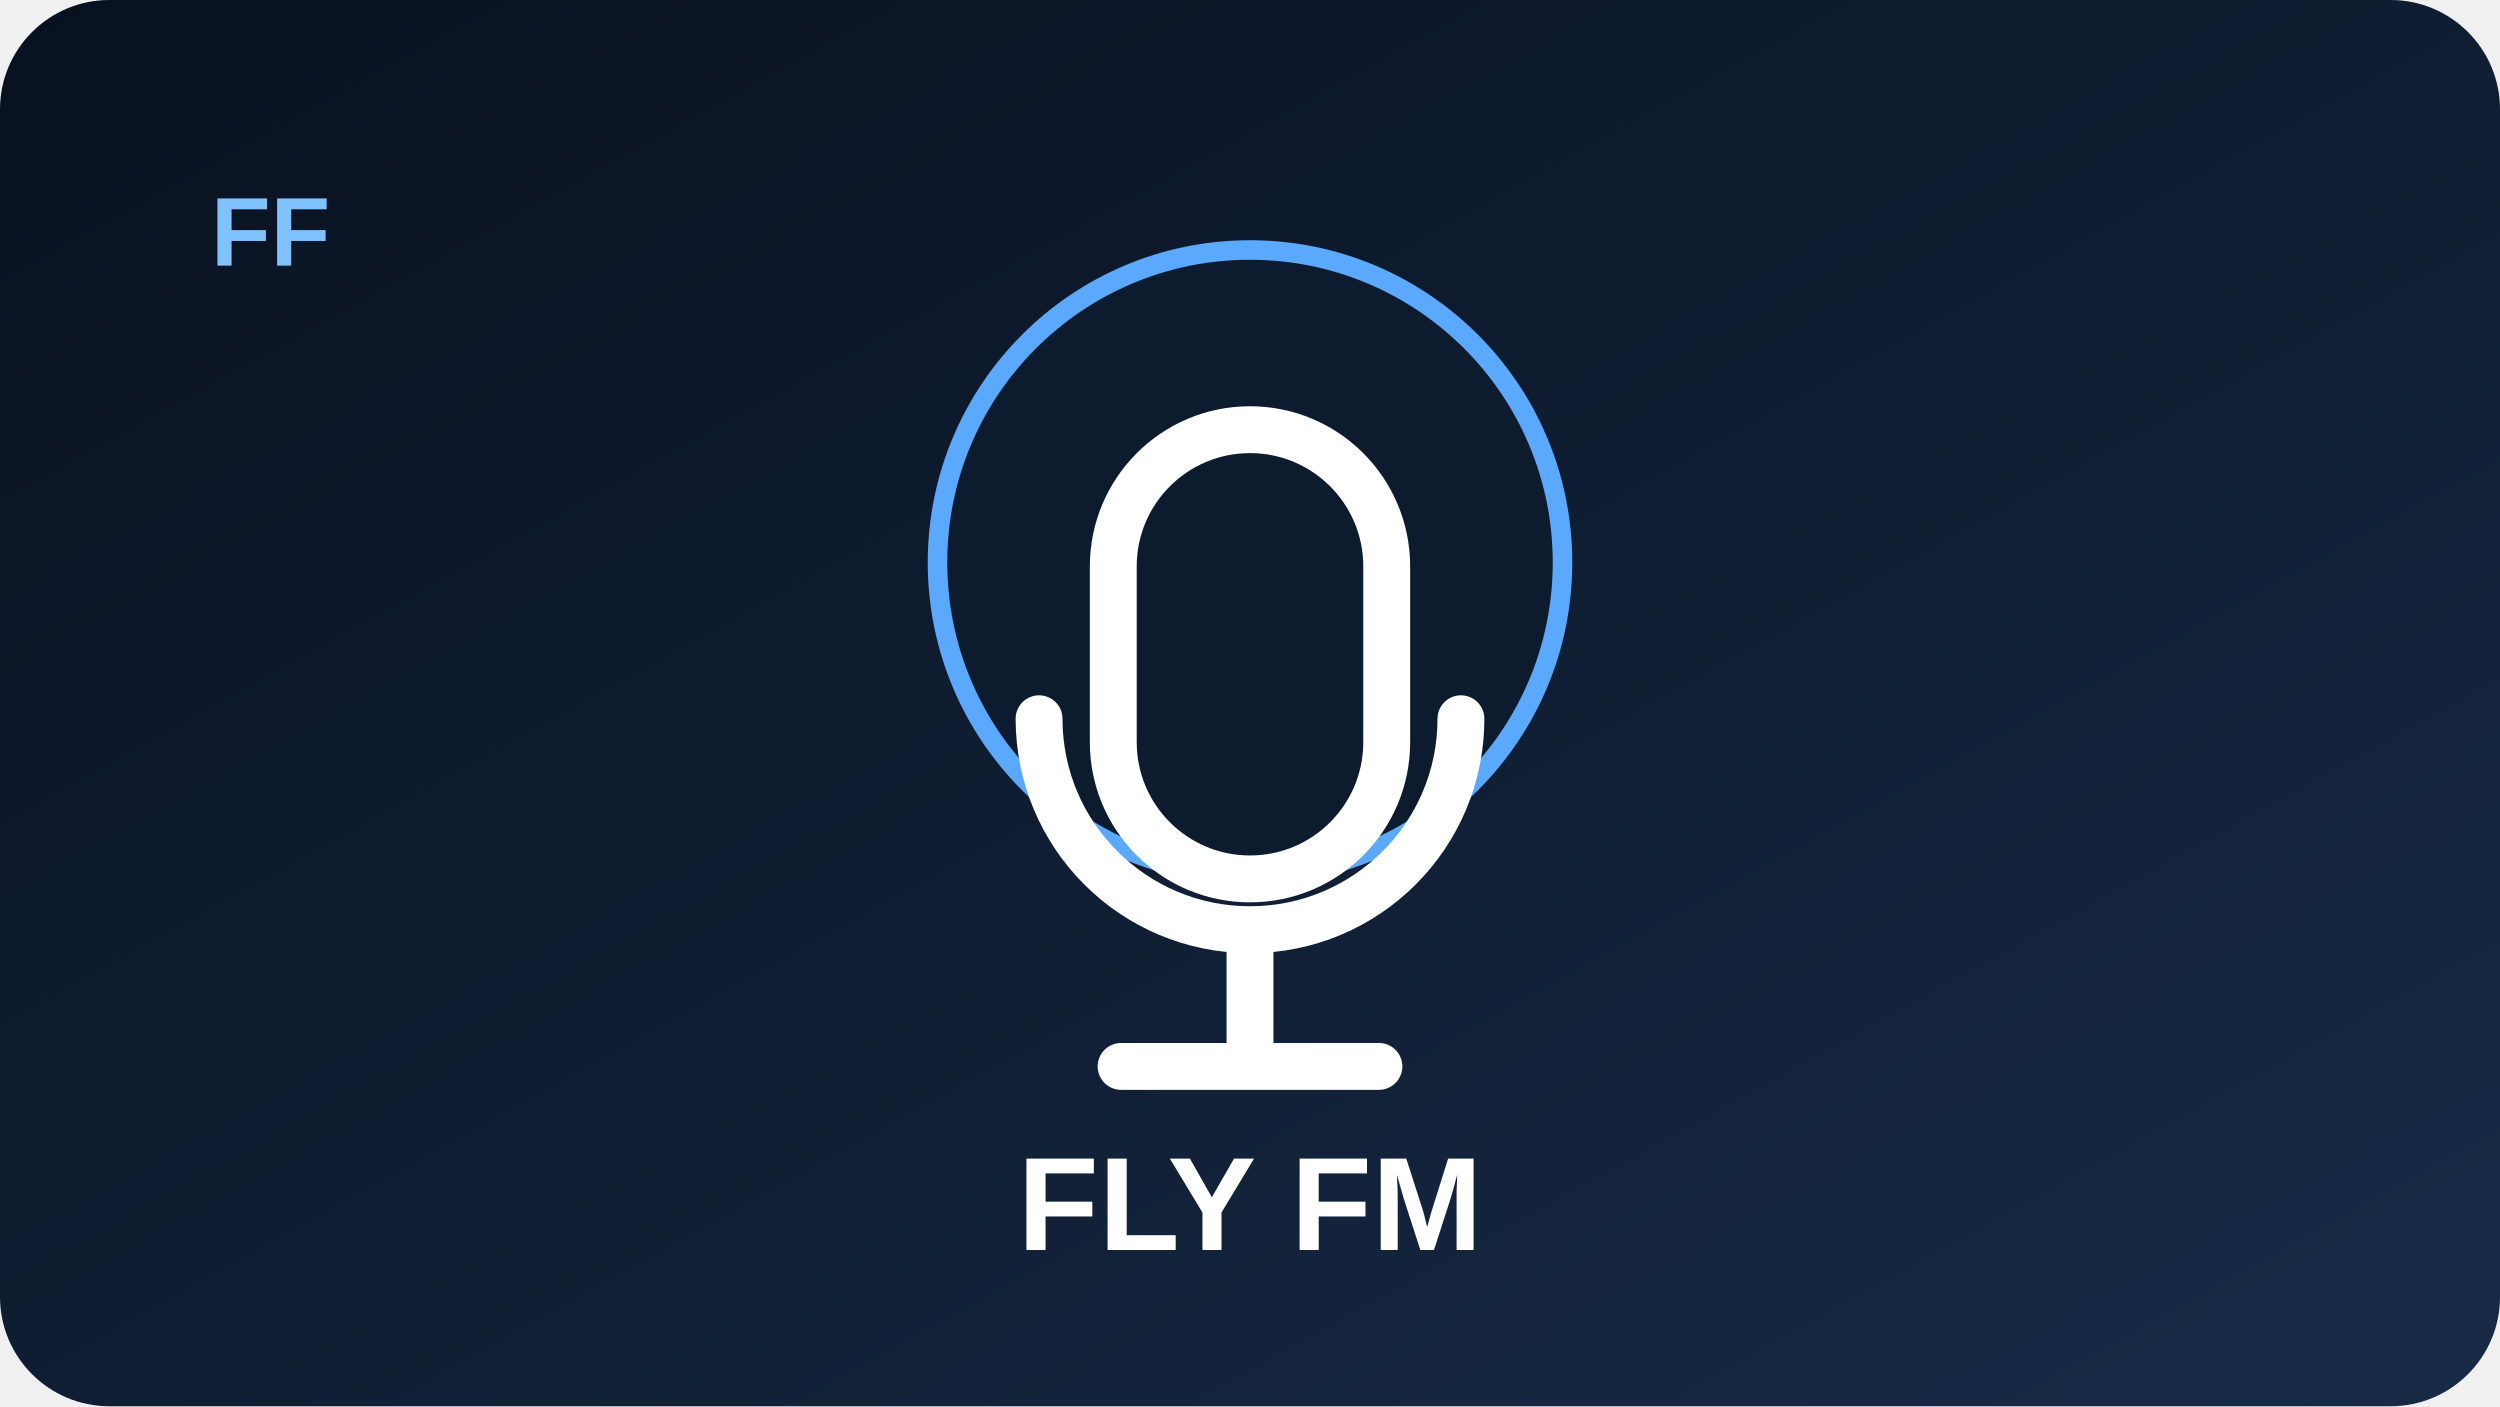
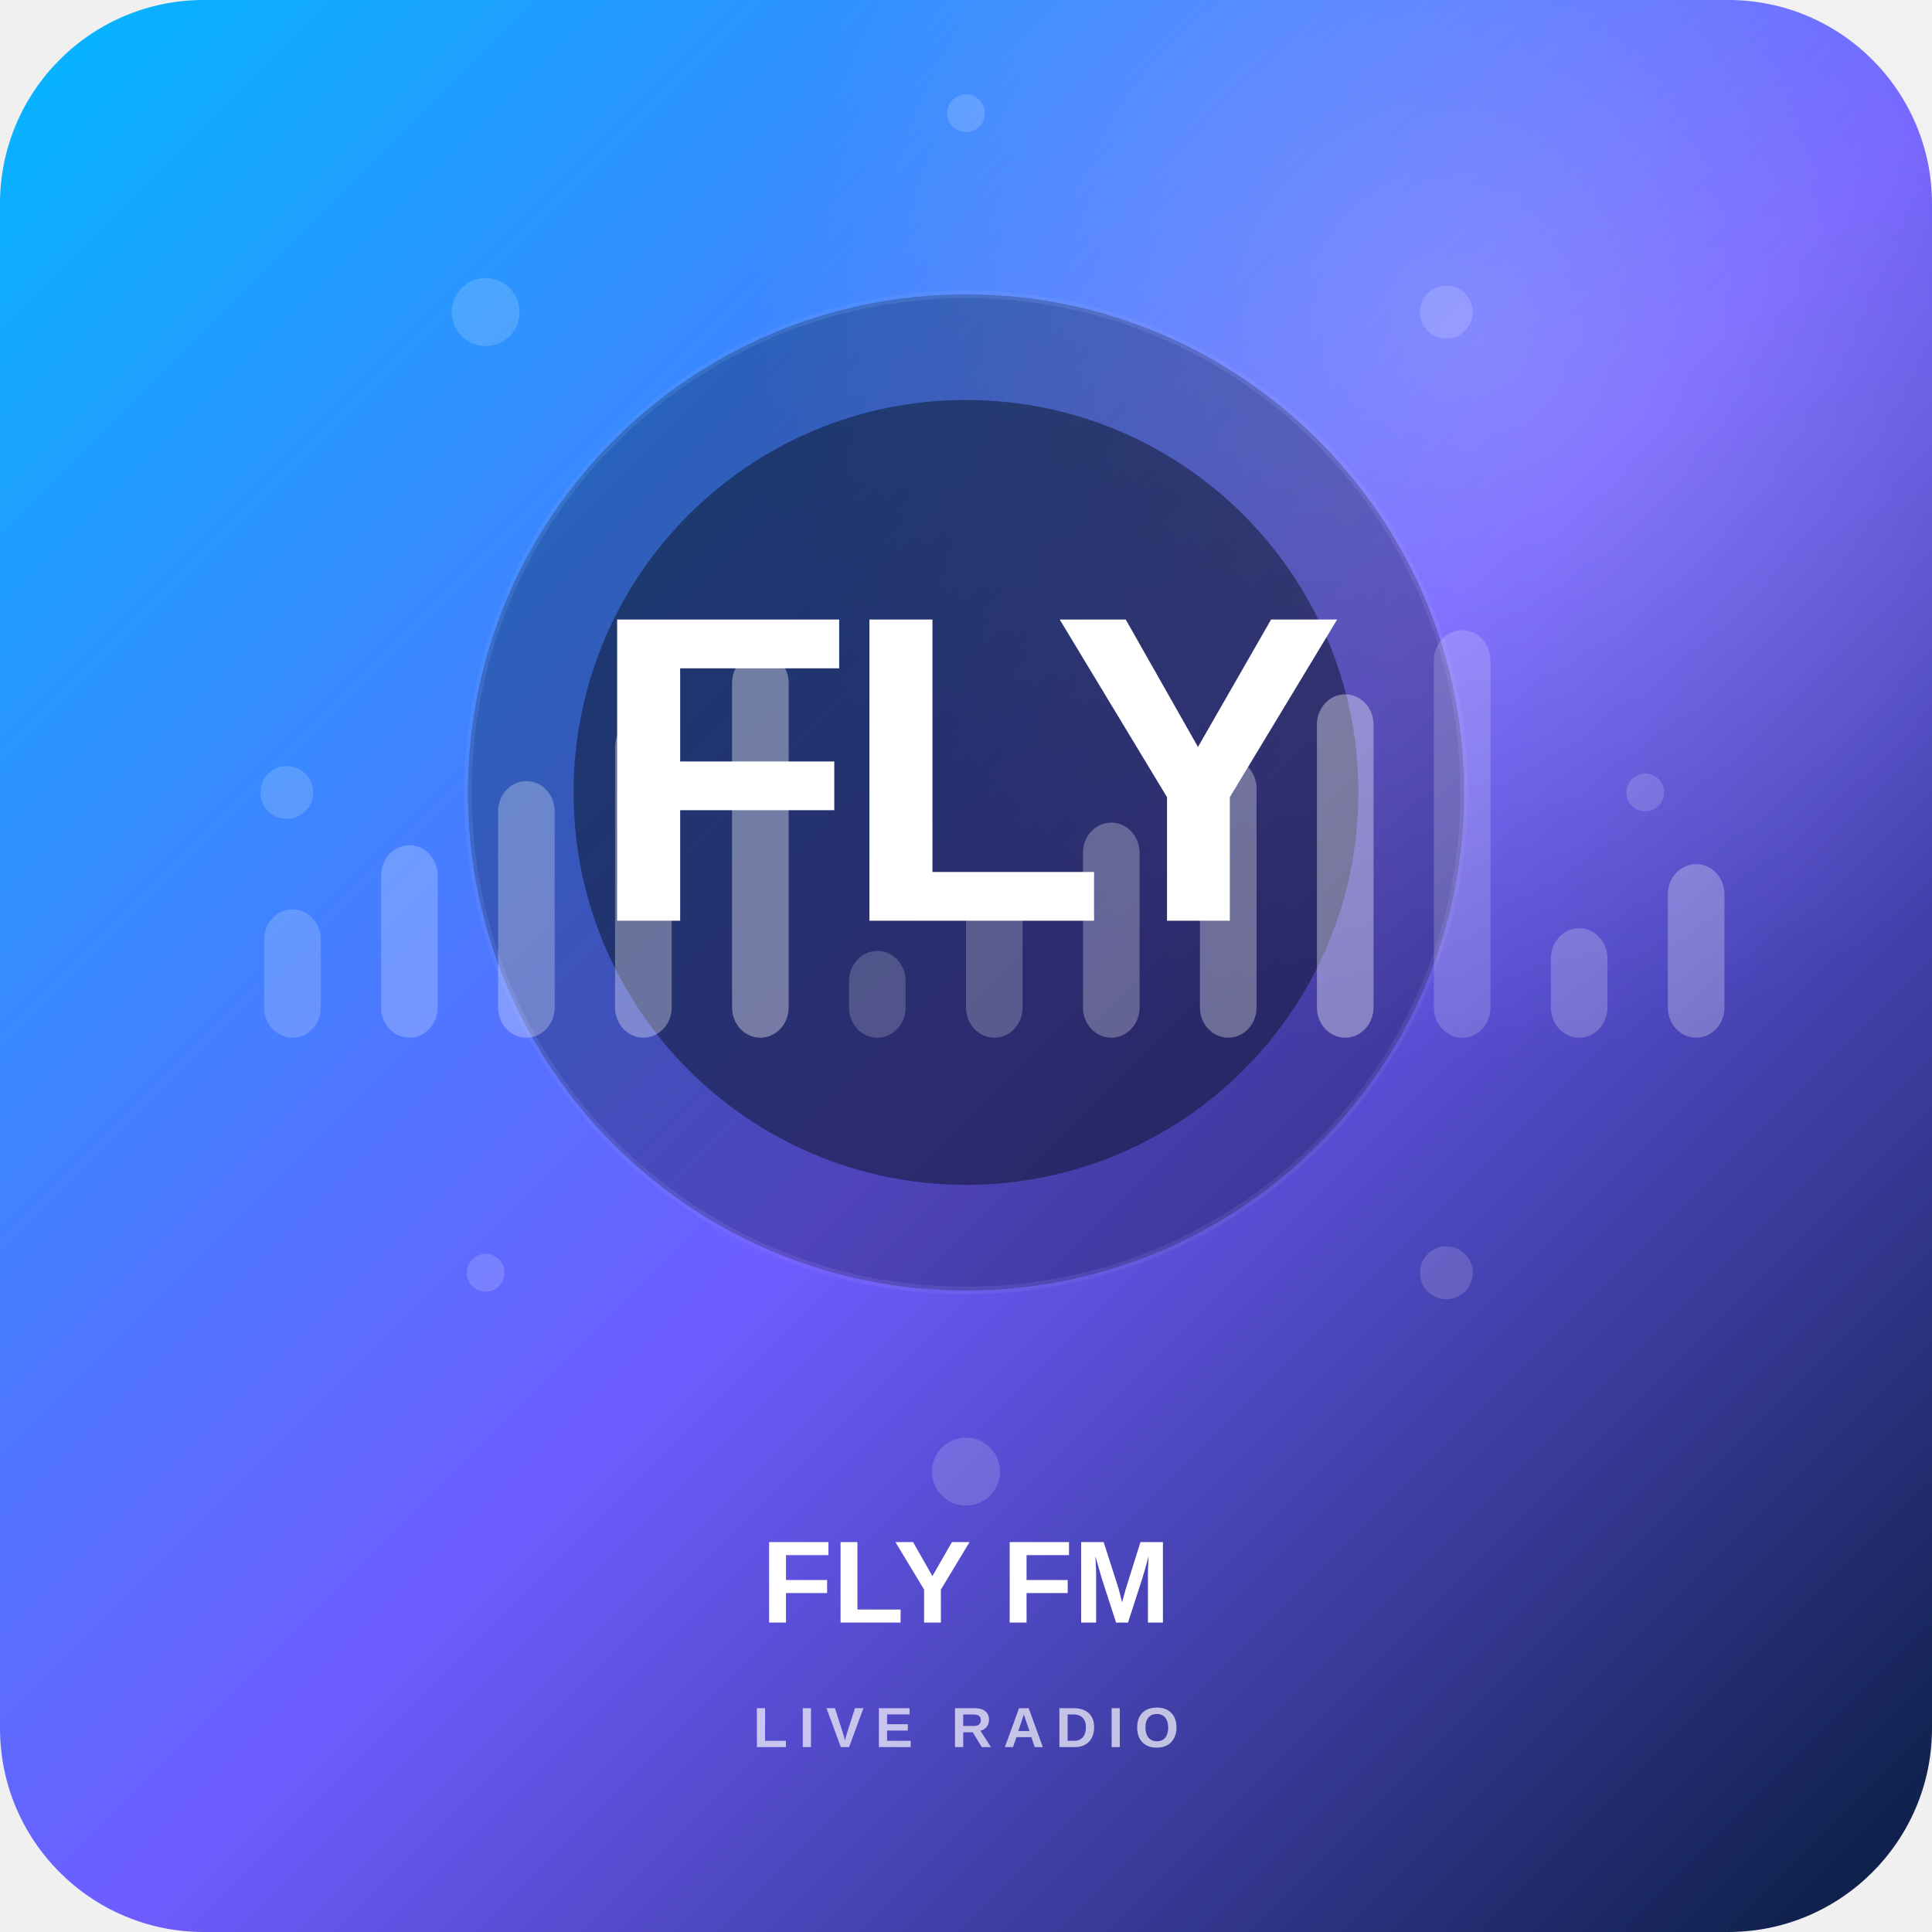
- <svg xmlns="http://www.w3.org/2000/svg" width="640" height="360" viewBox="0 0 640 360">
+ <svg xmlns="http://www.w3.org/2000/svg" width="512" height="512" viewBox="0 0 512 512">
  <defs>
    <linearGradient id="g" x1="0" y1="0" x2="1" y2="1">
-       <stop stop-color="#08111f" />
-       <stop offset="1" stop-color="#172a46" />
+       <stop stop-color="#00b8ff" />
+       <stop offset=".53" stop-color="#6f5cff" />
+       <stop offset="1" stop-color="#071c3d" />
    </linearGradient>
+     <radialGradient id="r">
+       <stop stop-color="#fff" stop-opacity=".22" />
+       <stop offset="1" stop-color="#fff" stop-opacity="0" />
+     </radialGradient>
  </defs>
-   <rect width="640" height="360" rx="28" fill="url(#g)" />
-   <circle cx="320" cy="144" r="80" fill="#0d1b2e" stroke="#5aa9ff" stroke-width="5" />
-   <path d="M285 145a35 35 0 0 1 70 0v45a35 35 0 0 1-70 0z" fill="none" stroke="#ffffff" stroke-width="12" stroke-linecap="round" />
-   <path d="M266 184a54 54 0 0 0 108 0M320 238v35M287 273h66" fill="none" stroke="#ffffff" stroke-width="12" stroke-linecap="round" />
-   <text x="320" y="320" fill="#ffffff" font-family="Arial,Helvetica,sans-serif" font-size="34" font-weight="700" text-anchor="middle">FLY FM</text>
-   <text x="54" y="68" fill="#7fc2ff" font-family="Arial,Helvetica,sans-serif" font-size="25" font-weight="700">FF</text>
+   <rect width="512" height="512" rx="54" fill="url(#g)" />
+   <circle cx="390" cy="90" r="190" fill="url(#r)" />
+   <circle cx="436.0" cy="210.0" r="5" fill="white" opacity=".16" />
+   <circle cx="383.3" cy="337.3" r="7" fill="white" opacity=".16" />
+   <circle cx="256.0" cy="390.0" r="9" fill="white" opacity=".16" />
+   <circle cx="128.7" cy="337.3" r="5" fill="white" opacity=".16" />
+   <circle cx="76.0" cy="210.0" r="7" fill="white" opacity=".16" />
+   <circle cx="128.7" cy="82.7" r="9" fill="white" opacity=".16" />
+   <circle cx="256.0" cy="30.0" r="5" fill="white" opacity=".16" />
+   <circle cx="383.3" cy="82.7" r="7" fill="white" opacity=".16" />
+   <circle cx="256" cy="210" r="132" fill="#030814" opacity=".29" stroke="#fff" stroke-opacity=".18" stroke-width="2" />
+   <circle cx="256" cy="210" r="104" fill="#07101d" opacity=".48" />
+   <text x="256" y="244" fill="#fff" font-family="Arial,Helvetica,sans-serif" font-size="116" font-weight="900" text-anchor="middle" letter-spacing="-4">FLY</text>
+   <rect x="70" y="241" width="15" height="34" rx="8" fill="white" opacity="0.18" />
+   <rect x="101" y="224" width="15" height="51" rx="8" fill="white" opacity="0.22" />
+   <rect x="132" y="207" width="15" height="68" rx="8" fill="white" opacity="0.27" />
+   <rect x="163" y="190" width="15" height="85" rx="8" fill="white" opacity="0.32" />
+   <rect x="194" y="173" width="15" height="102" rx="8" fill="white" opacity="0.36" />
+   <rect x="225" y="252" width="15" height="23" rx="8" fill="white" opacity="0.18" />
+   <rect x="256" y="235" width="15" height="40" rx="8" fill="white" opacity="0.22" />
+   <rect x="287" y="218" width="15" height="57" rx="8" fill="white" opacity="0.27" />
+   <rect x="318" y="201" width="15" height="74" rx="8" fill="white" opacity="0.32" />
+   <rect x="349" y="184" width="15" height="91" rx="8" fill="white" opacity="0.36" />
+   <rect x="380" y="167" width="15" height="108" rx="8" fill="white" opacity="0.18" />
+   <rect x="411" y="246" width="15" height="29" rx="8" fill="white" opacity="0.22" />
+   <rect x="442" y="229" width="15" height="46" rx="8" fill="white" opacity="0.27" />
+   <text x="256" y="430" fill="#fff" font-family="Arial,Helvetica,sans-serif" font-size="31" font-weight="900" text-anchor="middle">FLY FM</text>
+   <text x="256" y="463" fill="#fff" opacity=".68" font-family="Arial,Helvetica,sans-serif" font-size="15" font-weight="700" text-anchor="middle" letter-spacing="3">LIVE RADIO</text>
</svg>
